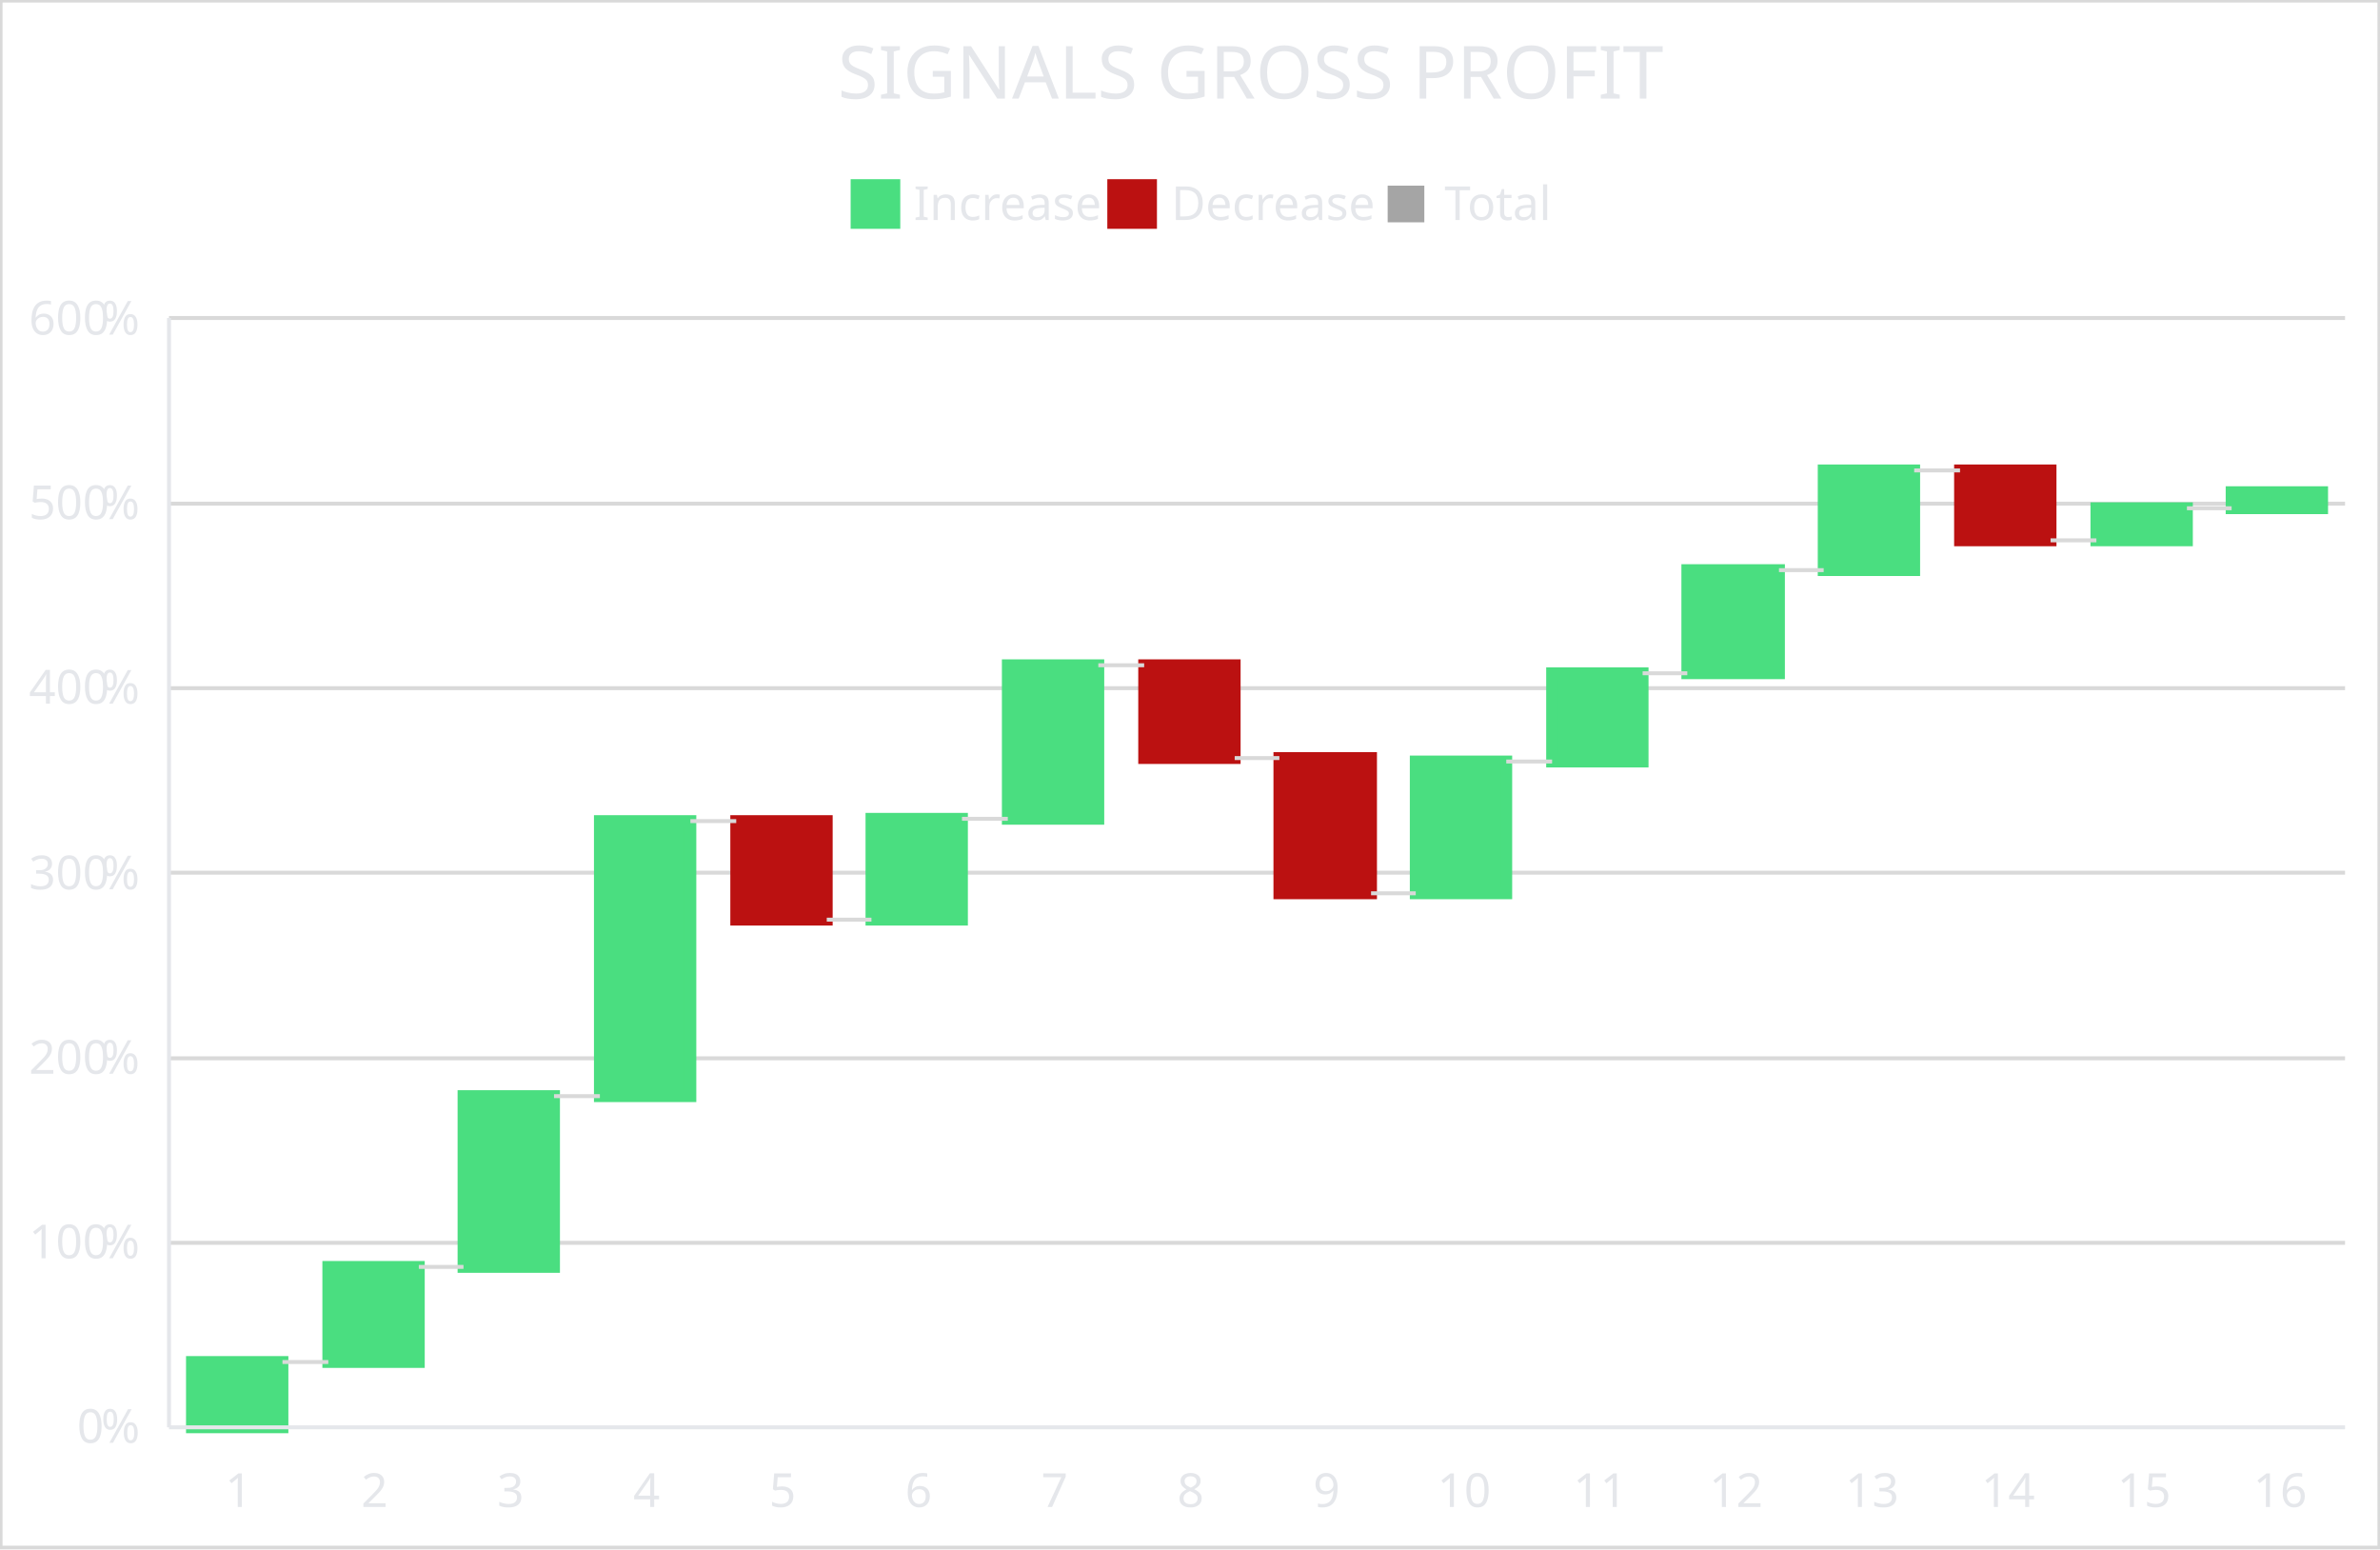
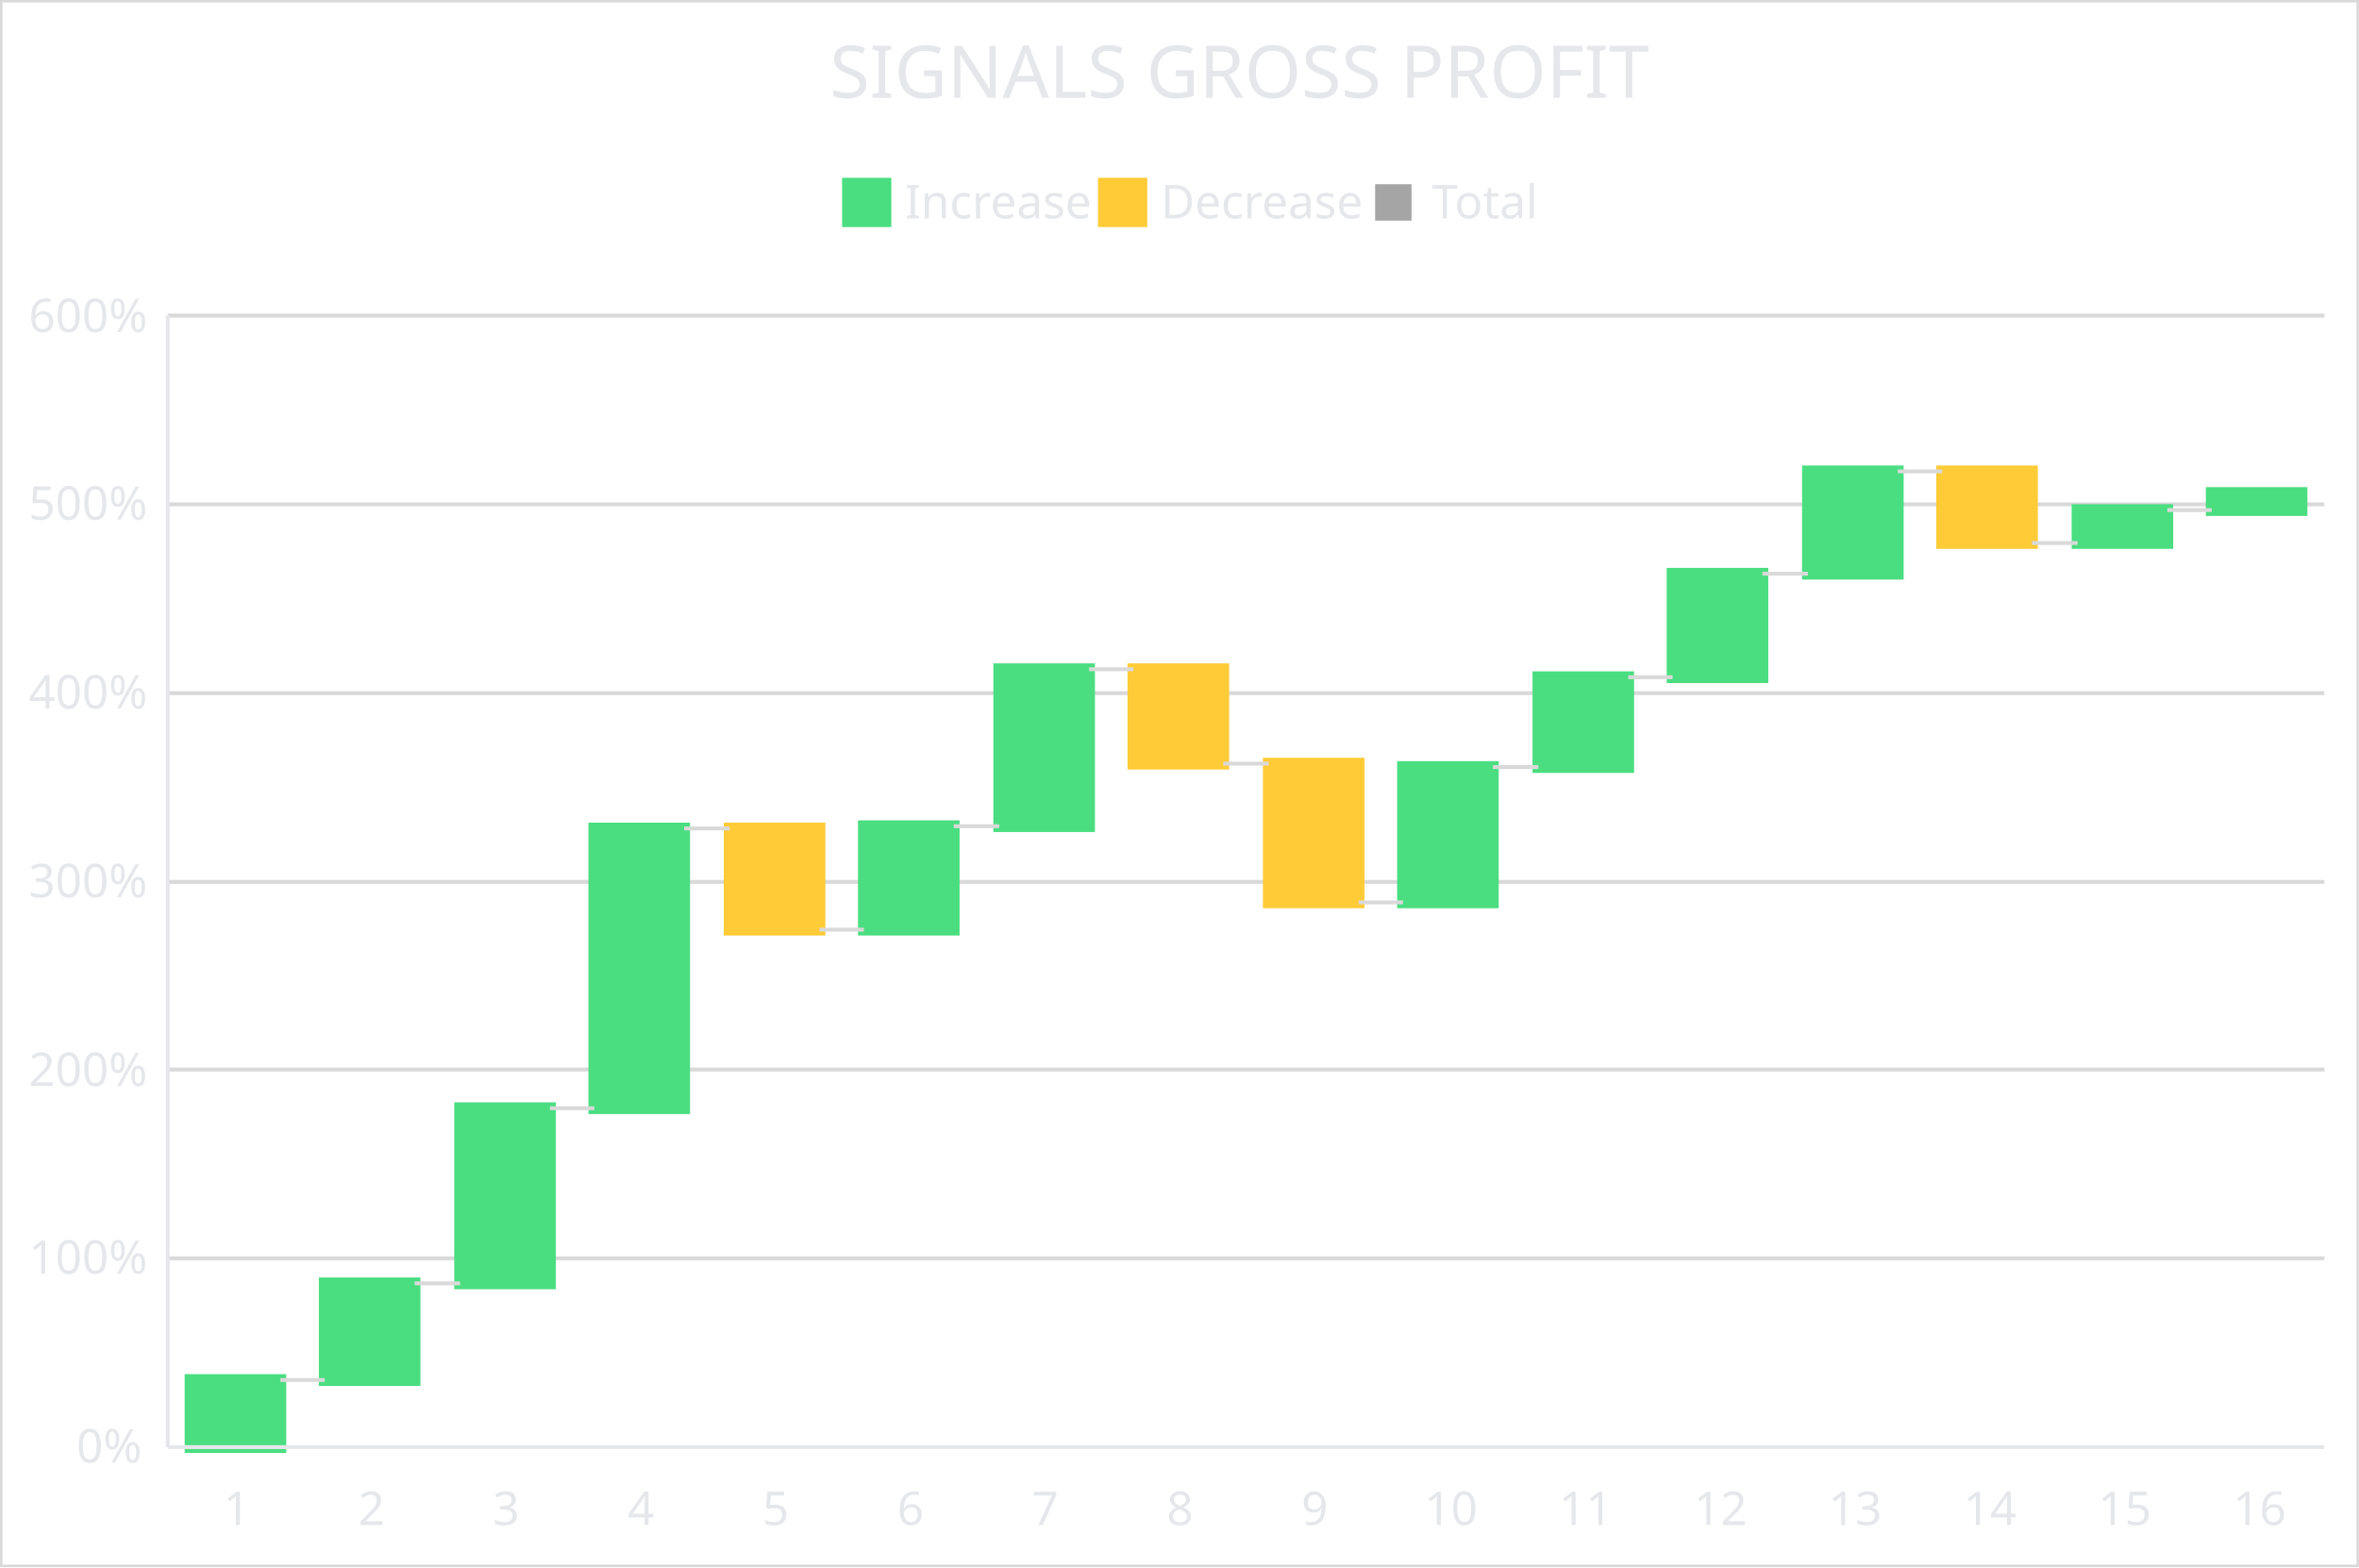
- <svg xmlns="http://www.w3.org/2000/svg" width="2077" height="1352" xml:space="preserve" overflow="hidden">
+ <svg xmlns="http://www.w3.org/2000/svg" width="2074" height="1378" xml:space="preserve" overflow="hidden">
  <defs>
    <clipPath id="clip0">
-       <rect x="4203" y="6138" width="353" height="52" />
+       <rect x="4422" y="6309" width="147" height="51" />
    </clipPath>
    <clipPath id="clip1">
-       <rect x="4203" y="6138" width="353" height="52" />
+       <rect x="4541" y="6309" width="147" height="51" />
+     </clipPath>
+     <clipPath id="clip2">
+       <rect x="4659" y="6309" width="147" height="51" />
+     </clipPath>
+     <clipPath id="clip3">
+       <rect x="4778" y="6309" width="147" height="51" />
+     </clipPath>
+     <clipPath id="clip4">
+       <rect x="4896" y="6309" width="147" height="51" />
+     </clipPath>
+     <clipPath id="clip5">
+       <rect x="5015" y="6309" width="147" height="51" />
+     </clipPath>
+     <clipPath id="clip6">
+       <rect x="5133" y="6309" width="147" height="51" />
+     </clipPath>
+     <clipPath id="clip7">
+       <rect x="5252" y="6309" width="147" height="51" />
+     </clipPath>
+     <clipPath id="clip8">
+       <rect x="5370" y="6309" width="147" height="51" />
+     </clipPath>
+     <clipPath id="clip9">
+       <rect x="5415" y="6309" width="294" height="51" />
+     </clipPath>
+     <clipPath id="clip10">
+       <rect x="5534" y="6309" width="293" height="51" />
+     </clipPath>
+     <clipPath id="clip11">
+       <rect x="5652" y="6309" width="294" height="51" />
+     </clipPath>
+     <clipPath id="clip12">
+       <rect x="5771" y="6309" width="293" height="51" />
+     </clipPath>
+     <clipPath id="clip13">
+       <rect x="5889" y="6309" width="294" height="51" />
+     </clipPath>
+     <clipPath id="clip14">
+       <rect x="6008" y="6309" width="293" height="51" />
+     </clipPath>
+     <clipPath id="clip15">
+       <rect x="6126" y="6309" width="294" height="51" />
+     </clipPath>
+     <clipPath id="clip16">
+       <rect x="4037" y="6088" width="646" height="52" />
+     </clipPath>
+     <clipPath id="clip17">
+       <rect x="4037" y="5425" width="646" height="51" />
    </clipPath>
  </defs>
-   <g transform="translate(-4287 -4918)">
-     <rect x="4287.5" y="4918.5" width="2076" height="1350" fill="#000000" fill-opacity="0" />
-     <rect x="4287.5" y="4918.5" width="2076" height="1350" stroke="#D9D9D9" stroke-width="3.438" stroke-miterlimit="2" fill="none" />
-     <g>
-       <path d="M4434.5 6002.5 6333.5 6002.5" stroke="#D9D9D9" stroke-width="3.438" stroke-miterlimit="2" fill="none" />
-       <path d="M4434.5 5841.5 6333.5 5841.5" stroke="#D9D9D9" stroke-width="3.438" stroke-miterlimit="2" fill="none" />
-       <path d="M4434.5 5679.5 6333.5 5679.5" stroke="#D9D9D9" stroke-width="3.438" stroke-miterlimit="2" fill="none" />
-       <path d="M4434.5 5518.5 6333.5 5518.5" stroke="#D9D9D9" stroke-width="3.438" stroke-miterlimit="2" fill="none" />
-       <path d="M4434.5 5357.5 6333.5 5357.5" stroke="#D9D9D9" stroke-width="3.438" stroke-miterlimit="2" fill="none" />
-       <path d="M4434.5 5195.5 6333.5 5195.5" stroke="#D9D9D9" stroke-width="3.438" stroke-miterlimit="2" fill="none" />
-       <rect x="4454.5" y="6106.5" width="79" height="57" fill="#4ADE80" />
-       <rect x="4454.5" y="6106.5" width="79" height="57" stroke="#4ADE80" stroke-width="10.312" stroke-linecap="round" stroke-miterlimit="2" fill="none" />
-       <rect x="4573.5" y="6023.5" width="79" height="83" fill="#4ADE80" />
-       <rect x="4573.5" y="6023.5" width="79" height="83" stroke="#4ADE80" stroke-width="10.312" stroke-linecap="round" stroke-miterlimit="2" fill="none" />
-       <rect x="4691.5" y="5874.5" width="79" height="149" fill="#4ADE80" />
-       <rect x="4691.5" y="5874.5" width="79" height="149" stroke="#4ADE80" stroke-width="10.312" stroke-linecap="round" stroke-miterlimit="2" fill="none" />
-       <rect x="4810.5" y="5634.5" width="79" height="240" fill="#4ADE80" />
-       <rect x="4810.5" y="5634.5" width="79" height="240" stroke="#4ADE80" stroke-width="10.312" stroke-linecap="round" stroke-miterlimit="2" fill="none" />
-       <rect x="4929.5" y="5634.5" width="79" height="86" fill="#BB1111" />
-       <rect x="4929.5" y="5634.5" width="79" height="86" stroke="#BB1111" stroke-width="10.312" stroke-linecap="round" stroke-miterlimit="2" fill="none" />
-       <rect x="5047.5" y="5632.5" width="79" height="88" fill="#4ADE80" />
-       <rect x="5047.5" y="5632.5" width="79" height="88" stroke="#4ADE80" stroke-width="10.312" stroke-linecap="round" stroke-miterlimit="2" fill="none" />
-       <rect x="5166.5" y="5498.5" width="79" height="134" fill="#4ADE80" />
-       <rect x="5166.5" y="5498.5" width="79" height="134" stroke="#4ADE80" stroke-width="10.312" stroke-linecap="round" stroke-miterlimit="2" fill="none" />
-       <rect x="5285.5" y="5498.5" width="79" height="81" fill="#BB1111" />
-       <rect x="5285.5" y="5498.5" width="79" height="81" stroke="#BB1111" stroke-width="10.312" stroke-linecap="round" stroke-miterlimit="2" fill="none" />
-       <rect x="5403.5" y="5579.5" width="80" height="118" fill="#BB1111" />
-       <rect x="5403.5" y="5579.5" width="80" height="118" stroke="#BB1111" stroke-width="10.312" stroke-linecap="round" stroke-miterlimit="2" fill="none" />
-       <rect x="5522.5" y="5582.5" width="79" height="115" fill="#4ADE80" />
-       <rect x="5522.5" y="5582.5" width="79" height="115" stroke="#4ADE80" stroke-width="10.312" stroke-linecap="round" stroke-miterlimit="2" fill="none" />
-       <rect x="5641.5" y="5505.5" width="79" height="77" fill="#4ADE80" />
-       <rect x="5641.5" y="5505.5" width="79" height="77" stroke="#4ADE80" stroke-width="10.312" stroke-linecap="round" stroke-miterlimit="2" fill="none" />
-       <rect x="5759.5" y="5415.5" width="80" height="90" fill="#4ADE80" />
-       <rect x="5759.5" y="5415.5" width="80" height="90" stroke="#4ADE80" stroke-width="10.312" stroke-linecap="round" stroke-miterlimit="2" fill="none" />
-       <rect x="5878.5" y="5328.5" width="79" height="87" fill="#4ADE80" />
-       <rect x="5878.5" y="5328.5" width="79" height="87" stroke="#4ADE80" stroke-width="10.312" stroke-linecap="round" stroke-miterlimit="2" fill="none" />
-       <rect x="5997.5" y="5328.5" width="79" height="61" fill="#BB1111" />
-       <rect x="5997.5" y="5328.5" width="79" height="61" stroke="#BB1111" stroke-width="10.312" stroke-linecap="round" stroke-miterlimit="2" fill="none" />
-       <rect x="6116.5" y="5361.5" width="79" height="28" fill="#4ADE80" />
-       <rect x="6116.5" y="5361.5" width="79" height="28" stroke="#4ADE80" stroke-width="10.312" stroke-linecap="round" stroke-miterlimit="2" fill="none" />
-       <rect x="6234.5" y="5347.5" width="79" height="14" fill="#4ADE80" />
-       <rect x="6234.5" y="5347.5" width="79" height="14" stroke="#4ADE80" stroke-width="10.312" stroke-linecap="round" stroke-miterlimit="2" fill="none" />
-       <path d="M4533.5 6106.5 4573.5 6106.5" stroke="#D9D9D9" stroke-width="3.438" stroke-miterlimit="2" fill="none" />
-       <path d="M4652.5 6023.5 4691.5 6023.5" stroke="#D9D9D9" stroke-width="3.438" stroke-miterlimit="2" fill="none" />
-       <path d="M4770.5 5874.5 4810.5 5874.5" stroke="#D9D9D9" stroke-width="3.438" stroke-miterlimit="2" fill="none" />
-       <path d="M4889.5 5634.5 4929.5 5634.5" stroke="#D9D9D9" stroke-width="3.438" stroke-miterlimit="2" fill="none" />
-       <path d="M5008.5 5720.5 5047.5 5720.5" stroke="#D9D9D9" stroke-width="3.438" stroke-miterlimit="2" fill="none" />
-       <path d="M5126.5 5632.5 5166.5 5632.5" stroke="#D9D9D9" stroke-width="3.438" stroke-miterlimit="2" fill="none" />
-       <path d="M5245.5 5498.5 5285.5 5498.5" stroke="#D9D9D9" stroke-width="3.438" stroke-miterlimit="2" fill="none" />
-       <path d="M5364.5 5579.5 5403.5 5579.5" stroke="#D9D9D9" stroke-width="3.438" stroke-miterlimit="2" fill="none" />
-       <path d="M5483.5 5697.5 5522.5 5697.5" stroke="#D9D9D9" stroke-width="3.438" stroke-miterlimit="2" fill="none" />
-       <path d="M5601.5 5582.5 5641.5 5582.5" stroke="#D9D9D9" stroke-width="3.438" stroke-miterlimit="2" fill="none" />
-       <path d="M5720.5 5505.5 5759.5 5505.5" stroke="#D9D9D9" stroke-width="3.438" stroke-miterlimit="2" fill="none" />
-       <path d="M5839.5 5415.5 5878.5 5415.5" stroke="#D9D9D9" stroke-width="3.438" stroke-miterlimit="2" fill="none" />
-       <path d="M5957.5 5328.5 5997.5 5328.5" stroke="#D9D9D9" stroke-width="3.438" stroke-miterlimit="2" fill="none" />
-       <path d="M6076.5 5389.5 6116.5 5389.5" stroke="#D9D9D9" stroke-width="3.438" stroke-miterlimit="2" fill="none" />
-       <path d="M6195.5 5361.5 6234.5 5361.5" stroke="#D9D9D9" stroke-width="3.438" stroke-miterlimit="2" fill="none" />
-     </g>
-     <path d="M4434.5 6163.5 6333.5 6163.5" stroke="#E5E7EB" stroke-width="3.438" stroke-miterlimit="2" fill="none" />
-     <g>
-       <text fill="#E5E7EB" font-family="Calibri,Calibri_MSFontService,sans-serif" font-weight="400" font-size="41" transform="translate(4483.46 6233)">1</text>
-     </g>
-     <g>
-       <text fill="#E5E7EB" font-family="Calibri,Calibri_MSFontService,sans-serif" font-weight="400" font-size="41" transform="translate(4602.15 6233)">2</text>
-     </g>
-     <g>
-       <text fill="#E5E7EB" font-family="Calibri,Calibri_MSFontService,sans-serif" font-weight="400" font-size="41" transform="translate(4720.85 6233)">3</text>
-     </g>
-     <g>
-       <text fill="#E5E7EB" font-family="Calibri,Calibri_MSFontService,sans-serif" font-weight="400" font-size="41" transform="translate(4839.54 6233)">4</text>
-     </g>
-     <g>
-       <text fill="#E5E7EB" font-family="Calibri,Calibri_MSFontService,sans-serif" font-weight="400" font-size="41" transform="translate(4958.23 6233)">5</text>
-     </g>
-     <g>
-       <text fill="#E5E7EB" font-family="Calibri,Calibri_MSFontService,sans-serif" font-weight="400" font-size="41" transform="translate(5076.92 6233)">6</text>
-     </g>
-     <g>
-       <text fill="#E5E7EB" font-family="Calibri,Calibri_MSFontService,sans-serif" font-weight="400" font-size="41" transform="translate(5195.61 6233)">7</text>
-     </g>
-     <g>
-       <text fill="#E5E7EB" font-family="Calibri,Calibri_MSFontService,sans-serif" font-weight="400" font-size="41" transform="translate(5314.31 6233)">8</text>
-     </g>
-     <g>
-       <text fill="#E5E7EB" font-family="Calibri,Calibri_MSFontService,sans-serif" font-weight="400" font-size="41" transform="translate(5433 6233)">9</text>
-     </g>
-     <g>
-       <text fill="#E5E7EB" font-family="Calibri,Calibri_MSFontService,sans-serif" font-weight="400" font-size="41" transform="translate(5541.24 6233)">10</text>
-     </g>
-     <g>
-       <text fill="#E5E7EB" font-family="Calibri,Calibri_MSFontService,sans-serif" font-weight="400" font-size="41" transform="translate(5659.93 6233)">11</text>
-     </g>
-     <g>
-       <text fill="#E5E7EB" font-family="Calibri,Calibri_MSFontService,sans-serif" font-weight="400" font-size="41" transform="translate(5778.63 6233)">12</text>
-     </g>
-     <g>
-       <text fill="#E5E7EB" font-family="Calibri,Calibri_MSFontService,sans-serif" font-weight="400" font-size="41" transform="translate(5897.32 6233)">13</text>
-     </g>
-     <g>
-       <text fill="#E5E7EB" font-family="Calibri,Calibri_MSFontService,sans-serif" font-weight="400" font-size="41" transform="translate(6016.01 6233)">14</text>
-     </g>
-     <g>
-       <text fill="#E5E7EB" font-family="Calibri,Calibri_MSFontService,sans-serif" font-weight="400" font-size="41" transform="translate(6134.7 6233)">15</text>
-     </g>
-     <g>
-       <text fill="#E5E7EB" font-family="Calibri,Calibri_MSFontService,sans-serif" font-weight="400" font-size="41" transform="translate(6253.39 6233)">16</text>
-     </g>
-     <path d="M4434.5 6163.5 4434.5 5195.5" stroke="#E5E7EB" stroke-width="3.438" stroke-miterlimit="2" fill="none" />
+   <g transform="translate(-4289 -5007)">
+     <rect x="4289.5" y="5007.5" width="2073" height="1377" fill="#000000" fill-opacity="0" />
+     <rect x="4289.5" y="5007.5" width="2073" height="1377" stroke="#D9D9D9" stroke-width="3.438" stroke-miterlimit="2" fill="none" />
+     <g>
+       <path d="M4436.5 6113.5 6332.5 6113.5" stroke="#D9D9D9" stroke-width="3.438" stroke-miterlimit="2" fill="none" />
+       <path d="M4436.5 5947.5 6332.5 5947.5" stroke="#D9D9D9" stroke-width="3.438" stroke-miterlimit="2" fill="none" />
+       <path d="M4436.5 5782.5 6332.5 5782.5" stroke="#D9D9D9" stroke-width="3.438" stroke-miterlimit="2" fill="none" />
+       <path d="M4436.5 5616.5 6332.5 5616.5" stroke="#D9D9D9" stroke-width="3.438" stroke-miterlimit="2" fill="none" />
+       <path d="M4436.5 5450.5 6332.5 5450.5" stroke="#D9D9D9" stroke-width="3.438" stroke-miterlimit="2" fill="none" />
+       <path d="M4436.5 5284.5 6332.5 5284.5" stroke="#D9D9D9" stroke-width="3.438" stroke-miterlimit="2" fill="none" />
+       <rect x="4456.5" y="6220.5" width="79" height="59" fill="#4ADE80" />
+       <rect x="4456.5" y="6220.5" width="79" height="59" stroke="#4ADE80" stroke-width="10.312" stroke-linecap="round" stroke-miterlimit="2" fill="none" />
+       <rect x="4574.5" y="6135.5" width="79" height="85" fill="#4ADE80" />
+       <rect x="4574.5" y="6135.5" width="79" height="85" stroke="#4ADE80" stroke-width="10.312" stroke-linecap="round" stroke-miterlimit="2" fill="none" />
+       <rect x="4693.5" y="5981.5" width="79" height="154" fill="#4ADE80" />
+       <rect x="4693.5" y="5981.5" width="79" height="154" stroke="#4ADE80" stroke-width="10.312" stroke-linecap="round" stroke-miterlimit="2" fill="none" />
+       <rect x="4811.5" y="5735.5" width="79" height="246" fill="#4ADE80" />
+       <rect x="4811.5" y="5735.5" width="79" height="246" stroke="#4ADE80" stroke-width="10.312" stroke-linecap="round" stroke-miterlimit="2" fill="none" />
+       <rect x="4930.5" y="5735.5" width="79" height="89" fill="#FFCB37" />
+       <rect x="4930.5" y="5735.5" width="79" height="89" stroke="#FFCB37" stroke-width="10.312" stroke-linecap="round" stroke-miterlimit="2" fill="none" />
+       <rect x="5048.5" y="5733.5" width="79" height="91" fill="#4ADE80" />
+       <rect x="5048.5" y="5733.5" width="79" height="91" stroke="#4ADE80" stroke-width="10.312" stroke-linecap="round" stroke-miterlimit="2" fill="none" />
+       <rect x="5167.5" y="5595.5" width="79" height="138" fill="#4ADE80" />
+       <rect x="5167.5" y="5595.5" width="79" height="138" stroke="#4ADE80" stroke-width="10.312" stroke-linecap="round" stroke-miterlimit="2" fill="none" />
+       <rect x="5285.5" y="5595.5" width="79" height="83" fill="#FFCB37" />
+       <rect x="5285.5" y="5595.5" width="79" height="83" stroke="#FFCB37" stroke-width="10.312" stroke-linecap="round" stroke-miterlimit="2" fill="none" />
+       <rect x="5404.5" y="5678.5" width="79" height="122" fill="#FFCB37" />
+       <rect x="5404.5" y="5678.5" width="79" height="122" stroke="#FFCB37" stroke-width="10.312" stroke-linecap="round" stroke-miterlimit="2" fill="none" />
+       <rect x="5522.5" y="5681.5" width="79" height="119" fill="#4ADE80" />
+       <rect x="5522.5" y="5681.5" width="79" height="119" stroke="#4ADE80" stroke-width="10.312" stroke-linecap="round" stroke-miterlimit="2" fill="none" />
+       <rect x="5641.5" y="5602.5" width="79" height="79" fill="#4ADE80" />
+       <rect x="5641.5" y="5602.5" width="79" height="79" stroke="#4ADE80" stroke-width="10.312" stroke-linecap="round" stroke-miterlimit="2" fill="none" />
+       <rect x="5759.5" y="5511.5" width="79" height="91" fill="#4ADE80" />
+       <rect x="5759.5" y="5511.5" width="79" height="91" stroke="#4ADE80" stroke-width="10.312" stroke-linecap="round" stroke-miterlimit="2" fill="none" />
+       <rect x="5878.5" y="5421.5" width="79" height="90" fill="#4ADE80" />
+       <rect x="5878.5" y="5421.5" width="79" height="90" stroke="#4ADE80" stroke-width="10.312" stroke-linecap="round" stroke-miterlimit="2" fill="none" />
+       <rect x="5996.5" y="5421.5" width="79" height="63" fill="#FFCB37" />
+       <rect x="5996.5" y="5421.5" width="79" height="63" stroke="#FFCB37" stroke-width="10.312" stroke-linecap="round" stroke-miterlimit="2" fill="none" />
+       <rect x="6115.5" y="5455.5" width="79" height="29" fill="#4ADE80" />
+       <rect x="6115.5" y="5455.5" width="79" height="29" stroke="#4ADE80" stroke-width="10.312" stroke-linecap="round" stroke-miterlimit="2" fill="none" />
+       <rect x="6233.5" y="5440.5" width="79" height="15" fill="#4ADE80" />
+       <rect x="6233.5" y="5440.5" width="79" height="15" stroke="#4ADE80" stroke-width="10.312" stroke-linecap="round" stroke-miterlimit="2" fill="none" />
+       <path d="M4535.5 6220.5 4574.5 6220.5" stroke="#D9D9D9" stroke-width="3.438" stroke-miterlimit="2" fill="none" />
+       <path d="M4653.5 6135.5 4693.5 6135.5" stroke="#D9D9D9" stroke-width="3.438" stroke-miterlimit="2" fill="none" />
+       <path d="M4772.5 5981.5 4811.5 5981.5" stroke="#D9D9D9" stroke-width="3.438" stroke-miterlimit="2" fill="none" />
+       <path d="M4890.5 5735.5 4930.5 5735.5" stroke="#D9D9D9" stroke-width="3.438" stroke-miterlimit="2" fill="none" />
+       <path d="M5009.5 5824.5 5048.5 5824.5" stroke="#D9D9D9" stroke-width="3.438" stroke-miterlimit="2" fill="none" />
+       <path d="M5127.5 5733.5 5167.5 5733.5" stroke="#D9D9D9" stroke-width="3.438" stroke-miterlimit="2" fill="none" />
+       <path d="M5246.5 5595.5 5285.5 5595.5" stroke="#D9D9D9" stroke-width="3.438" stroke-miterlimit="2" fill="none" />
+       <path d="M5364.5 5678.5 5404.5 5678.5" stroke="#D9D9D9" stroke-width="3.438" stroke-miterlimit="2" fill="none" />
+       <path d="M5483.5 5800.5 5522.5 5800.5" stroke="#D9D9D9" stroke-width="3.438" stroke-miterlimit="2" fill="none" />
+       <path d="M5601.5 5681.5 5641.5 5681.5" stroke="#D9D9D9" stroke-width="3.438" stroke-miterlimit="2" fill="none" />
+       <path d="M5720.5 5602.5 5759.5 5602.5" stroke="#D9D9D9" stroke-width="3.438" stroke-miterlimit="2" fill="none" />
+       <path d="M5838.5 5511.5 5878.5 5511.5" stroke="#D9D9D9" stroke-width="3.438" stroke-miterlimit="2" fill="none" />
+       <path d="M5957.5 5421.5 5996.5 5421.5" stroke="#D9D9D9" stroke-width="3.438" stroke-miterlimit="2" fill="none" />
+       <path d="M6075.5 5484.5 6115.5 5484.5" stroke="#D9D9D9" stroke-width="3.438" stroke-miterlimit="2" fill="none" />
+       <path d="M6194.5 5455.5 6233.5 5455.5" stroke="#D9D9D9" stroke-width="3.438" stroke-miterlimit="2" fill="none" />
+     </g>
+     <path d="M4436.5 6279.5 6332.5 6279.5" stroke="#E5E7EB" stroke-width="3.438" stroke-miterlimit="2" fill="none" />
    <g clip-path="url(#clip0)">
-       <text fill="#E5E7EB" font-family="Calibri,Calibri_MSFontService,sans-serif" font-weight="400" font-size="41" transform="translate(4354.22 6177)">0</text>
+       <text fill="#E5E7EB" font-family="Calibri,Calibri_MSFontService,sans-serif" font-weight="400" font-size="41" transform="translate(4485.36 6348)">1</text>
    </g>
    <g clip-path="url(#clip1)">
-       <text fill="#E5E7EB" font-family="Calibri,Calibri_MSFontService,sans-serif" font-weight="400" font-size="41" transform="translate(4375.12 6177)">%</text>
-     </g>
-     <g>
-       <text fill="#E5E7EB" font-family="Calibri,Calibri_MSFontService,sans-serif" font-weight="400" font-size="41" transform="translate(4312.21 6016)">100</text>
-     </g>
-     <g>
-       <text fill="#E5E7EB" font-family="Calibri,Calibri_MSFontService,sans-serif" font-weight="400" font-size="41" transform="translate(4374.91 6016)">%</text>
-     </g>
-     <g>
-       <text fill="#E5E7EB" font-family="Calibri,Calibri_MSFontService,sans-serif" font-weight="400" font-size="41" transform="translate(4312.21 5855)">200</text>
-     </g>
-     <g>
-       <text fill="#E5E7EB" font-family="Calibri,Calibri_MSFontService,sans-serif" font-weight="400" font-size="41" transform="translate(4374.91 5855)">%</text>
-     </g>
-     <g>
-       <text fill="#E5E7EB" font-family="Calibri,Calibri_MSFontService,sans-serif" font-weight="400" font-size="41" transform="translate(4312.21 5694)">300</text>
-     </g>
-     <g>
-       <text fill="#E5E7EB" font-family="Calibri,Calibri_MSFontService,sans-serif" font-weight="400" font-size="41" transform="translate(4374.91 5694)">%</text>
-     </g>
-     <g>
-       <text fill="#E5E7EB" font-family="Calibri,Calibri_MSFontService,sans-serif" font-weight="400" font-size="41" transform="translate(4312.21 5532)">400</text>
-     </g>
-     <g>
-       <text fill="#E5E7EB" font-family="Calibri,Calibri_MSFontService,sans-serif" font-weight="400" font-size="41" transform="translate(4374.91 5532)">%</text>
-     </g>
-     <g>
-       <text fill="#E5E7EB" font-family="Calibri,Calibri_MSFontService,sans-serif" font-weight="400" font-size="41" transform="translate(4312.21 5371)">500</text>
-     </g>
-     <g>
-       <text fill="#E5E7EB" font-family="Calibri,Calibri_MSFontService,sans-serif" font-weight="400" font-size="41" transform="translate(4374.91 5371)">%</text>
-     </g>
-     <g>
-       <text fill="#E5E7EB" font-family="Calibri,Calibri_MSFontService,sans-serif" font-weight="400" font-size="41" transform="translate(4312.21 5210)">600</text>
-     </g>
-     <g>
-       <text fill="#E5E7EB" font-family="Calibri,Calibri_MSFontService,sans-serif" font-weight="400" font-size="41" transform="translate(4374.91 5210)">%</text>
-     </g>
-     <g>
-       <text fill="#E5E7EB" font-family="Calibri,Calibri_MSFontService,sans-serif" font-weight="400" font-size="64" transform="translate(5018.13 5004)">SIGNALS GROSS PROFIT </text>
-     </g>
-     <rect x="4993" y="5039" width="664" height="114" fill="#000000" fill-opacity="0" />
-     <rect x="5034.5" y="5079.5" width="33" height="33" fill="#4ADE80" />
-     <rect x="5034.5" y="5079.5" width="33" height="33" stroke="#4ADE80" stroke-width="10.312" stroke-linecap="round" stroke-miterlimit="2" fill="none" />
-     <g>
-       <text fill="#E5E7EB" font-family="Calibri,Calibri_MSFontService,sans-serif" font-weight="400" font-size="41" transform="translate(5084.36 5110)">Increase</text>
-     </g>
-     <rect x="5258.5" y="5079.5" width="33" height="33" fill="#BB1111" />
-     <rect x="5258.5" y="5079.5" width="33" height="33" stroke="#BB1111" stroke-width="10.312" stroke-linecap="round" stroke-miterlimit="2" fill="none" />
-     <g>
-       <text fill="#E5E7EB" font-family="Calibri,Calibri_MSFontService,sans-serif" font-weight="400" font-size="41" transform="translate(5309.2 5110)">Decrease</text>
-     </g>
-     <rect x="5498" y="5080" width="32" height="32" fill="#A5A5A5" />
-     <g>
-       <text fill="#E5E7EB" font-family="Calibri,Calibri_MSFontService,sans-serif" font-weight="400" font-size="41" transform="translate(5547.59 5110)">Total</text>
-     </g>
-     <path d="M4287 4919 6363.55 4919 6363.55 6269.94 4287 6269.94Z" fill="#000000" fill-rule="evenodd" fill-opacity="0" />
+       <text fill="#E5E7EB" font-family="Calibri,Calibri_MSFontService,sans-serif" font-weight="400" font-size="41" transform="translate(4603.84 6348)">2</text>
+     </g>
+     <g clip-path="url(#clip2)">
+       <text fill="#E5E7EB" font-family="Calibri,Calibri_MSFontService,sans-serif" font-weight="400" font-size="41" transform="translate(4722.32 6348)">3</text>
+     </g>
+     <g clip-path="url(#clip3)">
+       <text fill="#E5E7EB" font-family="Calibri,Calibri_MSFontService,sans-serif" font-weight="400" font-size="41" transform="translate(4840.8 6348)">4</text>
+     </g>
+     <g clip-path="url(#clip4)">
+       <text fill="#E5E7EB" font-family="Calibri,Calibri_MSFontService,sans-serif" font-weight="400" font-size="41" transform="translate(4959.28 6348)">5</text>
+     </g>
+     <g clip-path="url(#clip5)">
+       <text fill="#E5E7EB" font-family="Calibri,Calibri_MSFontService,sans-serif" font-weight="400" font-size="41" transform="translate(5077.76 6348)">6</text>
+     </g>
+     <g clip-path="url(#clip6)">
+       <text fill="#E5E7EB" font-family="Calibri,Calibri_MSFontService,sans-serif" font-weight="400" font-size="41" transform="translate(5196.24 6348)">7</text>
+     </g>
+     <g clip-path="url(#clip7)">
+       <text fill="#E5E7EB" font-family="Calibri,Calibri_MSFontService,sans-serif" font-weight="400" font-size="41" transform="translate(5314.72 6348)">8</text>
+     </g>
+     <g clip-path="url(#clip8)">
+       <text fill="#E5E7EB" font-family="Calibri,Calibri_MSFontService,sans-serif" font-weight="400" font-size="41" transform="translate(5433.2 6348)">9</text>
+     </g>
+     <g clip-path="url(#clip9)">
+       <text fill="#E5E7EB" font-family="Calibri,Calibri_MSFontService,sans-serif" font-weight="400" font-size="41" transform="translate(5541.23 6348)">10</text>
+     </g>
+     <g clip-path="url(#clip10)">
+       <text fill="#E5E7EB" font-family="Calibri,Calibri_MSFontService,sans-serif" font-weight="400" font-size="41" transform="translate(5659.71 6348)">11</text>
+     </g>
+     <g clip-path="url(#clip11)">
+       <text fill="#E5E7EB" font-family="Calibri,Calibri_MSFontService,sans-serif" font-weight="400" font-size="41" transform="translate(5778.19 6348)">12</text>
+     </g>
+     <g clip-path="url(#clip12)">
+       <text fill="#E5E7EB" font-family="Calibri,Calibri_MSFontService,sans-serif" font-weight="400" font-size="41" transform="translate(5896.67 6348)">13</text>
+     </g>
+     <g clip-path="url(#clip13)">
+       <text fill="#E5E7EB" font-family="Calibri,Calibri_MSFontService,sans-serif" font-weight="400" font-size="41" transform="translate(6015.16 6348)">14</text>
+     </g>
+     <g clip-path="url(#clip14)">
+       <text fill="#E5E7EB" font-family="Calibri,Calibri_MSFontService,sans-serif" font-weight="400" font-size="41" transform="translate(6133.64 6348)">15</text>
+     </g>
+     <g clip-path="url(#clip15)">
+       <text fill="#E5E7EB" font-family="Calibri,Calibri_MSFontService,sans-serif" font-weight="400" font-size="41" transform="translate(6252.12 6348)">16</text>
+     </g>
+     <path d="M4436.5 6279.5 4436.5 5284.5" stroke="#E5E7EB" stroke-width="3.438" stroke-miterlimit="2" fill="none" />
+     <g>
+       <text fill="#E5E7EB" font-family="Calibri,Calibri_MSFontService,sans-serif" font-weight="400" font-size="41" transform="translate(4356.22 6293)">0%</text>
+     </g>
+     <g clip-path="url(#clip16)">
+       <text fill="#E5E7EB" font-family="Calibri,Calibri_MSFontService,sans-serif" font-weight="400" font-size="41" transform="translate(4314.21 6127)">100%</text>
+     </g>
+     <g>
+       <text fill="#E5E7EB" font-family="Calibri,Calibri_MSFontService,sans-serif" font-weight="400" font-size="41" transform="translate(4314.21 5962)">200%</text>
+     </g>
+     <g>
+       <text fill="#E5E7EB" font-family="Calibri,Calibri_MSFontService,sans-serif" font-weight="400" font-size="41" transform="translate(4314.21 5796)">300%</text>
+     </g>
+     <g>
+       <text fill="#E5E7EB" font-family="Calibri,Calibri_MSFontService,sans-serif" font-weight="400" font-size="41" transform="translate(4314.21 5630)">400%</text>
+     </g>
+     <g clip-path="url(#clip17)">
+       <text fill="#E5E7EB" font-family="Calibri,Calibri_MSFontService,sans-serif" font-weight="400" font-size="41" transform="translate(4314.21 5464)">500%</text>
+     </g>
+     <g>
+       <text fill="#E5E7EB" font-family="Calibri,Calibri_MSFontService,sans-serif" font-weight="400" font-size="41" transform="translate(4314.21 5299)">600%</text>
+     </g>
+     <g>
+       <text fill="#E5E7EB" font-family="Calibri,Calibri_MSFontService,sans-serif" font-weight="400" font-size="64" transform="translate(5018.44 5093)">SIGNALS GROSS PROFIT </text>
+     </g>
+     <rect x="4994" y="5128" width="663" height="114" fill="#000000" fill-opacity="0" />
+     <rect x="5034.5" y="5168.5" width="33" height="33" fill="#4ADE80" />
+     <rect x="5034.5" y="5168.5" width="33" height="33" stroke="#4ADE80" stroke-width="10.312" stroke-linecap="round" stroke-miterlimit="2" fill="none" />
+     <g>
+       <text fill="#E5E7EB" font-family="Calibri,Calibri_MSFontService,sans-serif" font-weight="400" font-size="41" transform="translate(5084.66 5199)">Increase</text>
+     </g>
+     <rect x="5259.5" y="5168.5" width="33" height="33" fill="#FFCB37" />
+     <rect x="5259.5" y="5168.5" width="33" height="33" stroke="#FFCB37" stroke-width="10.312" stroke-linecap="round" stroke-miterlimit="2" fill="none" />
+     <g>
+       <text fill="#E5E7EB" font-family="Calibri,Calibri_MSFontService,sans-serif" font-weight="400" font-size="41" transform="translate(5309.51 5199)">Decrease</text>
+     </g>
+     <rect x="5498" y="5169" width="32" height="32" fill="#A5A5A5" />
+     <g>
+       <text fill="#E5E7EB" font-family="Calibri,Calibri_MSFontService,sans-serif" font-weight="400" font-size="41" transform="translate(5547.9 5199)">Total</text>
+     </g>
+     <path d="M4289 5007 6362.16 5007 6362.16 6384.64 4289 6384.64Z" fill="#000000" fill-rule="evenodd" fill-opacity="0" />
  </g>
</svg>
